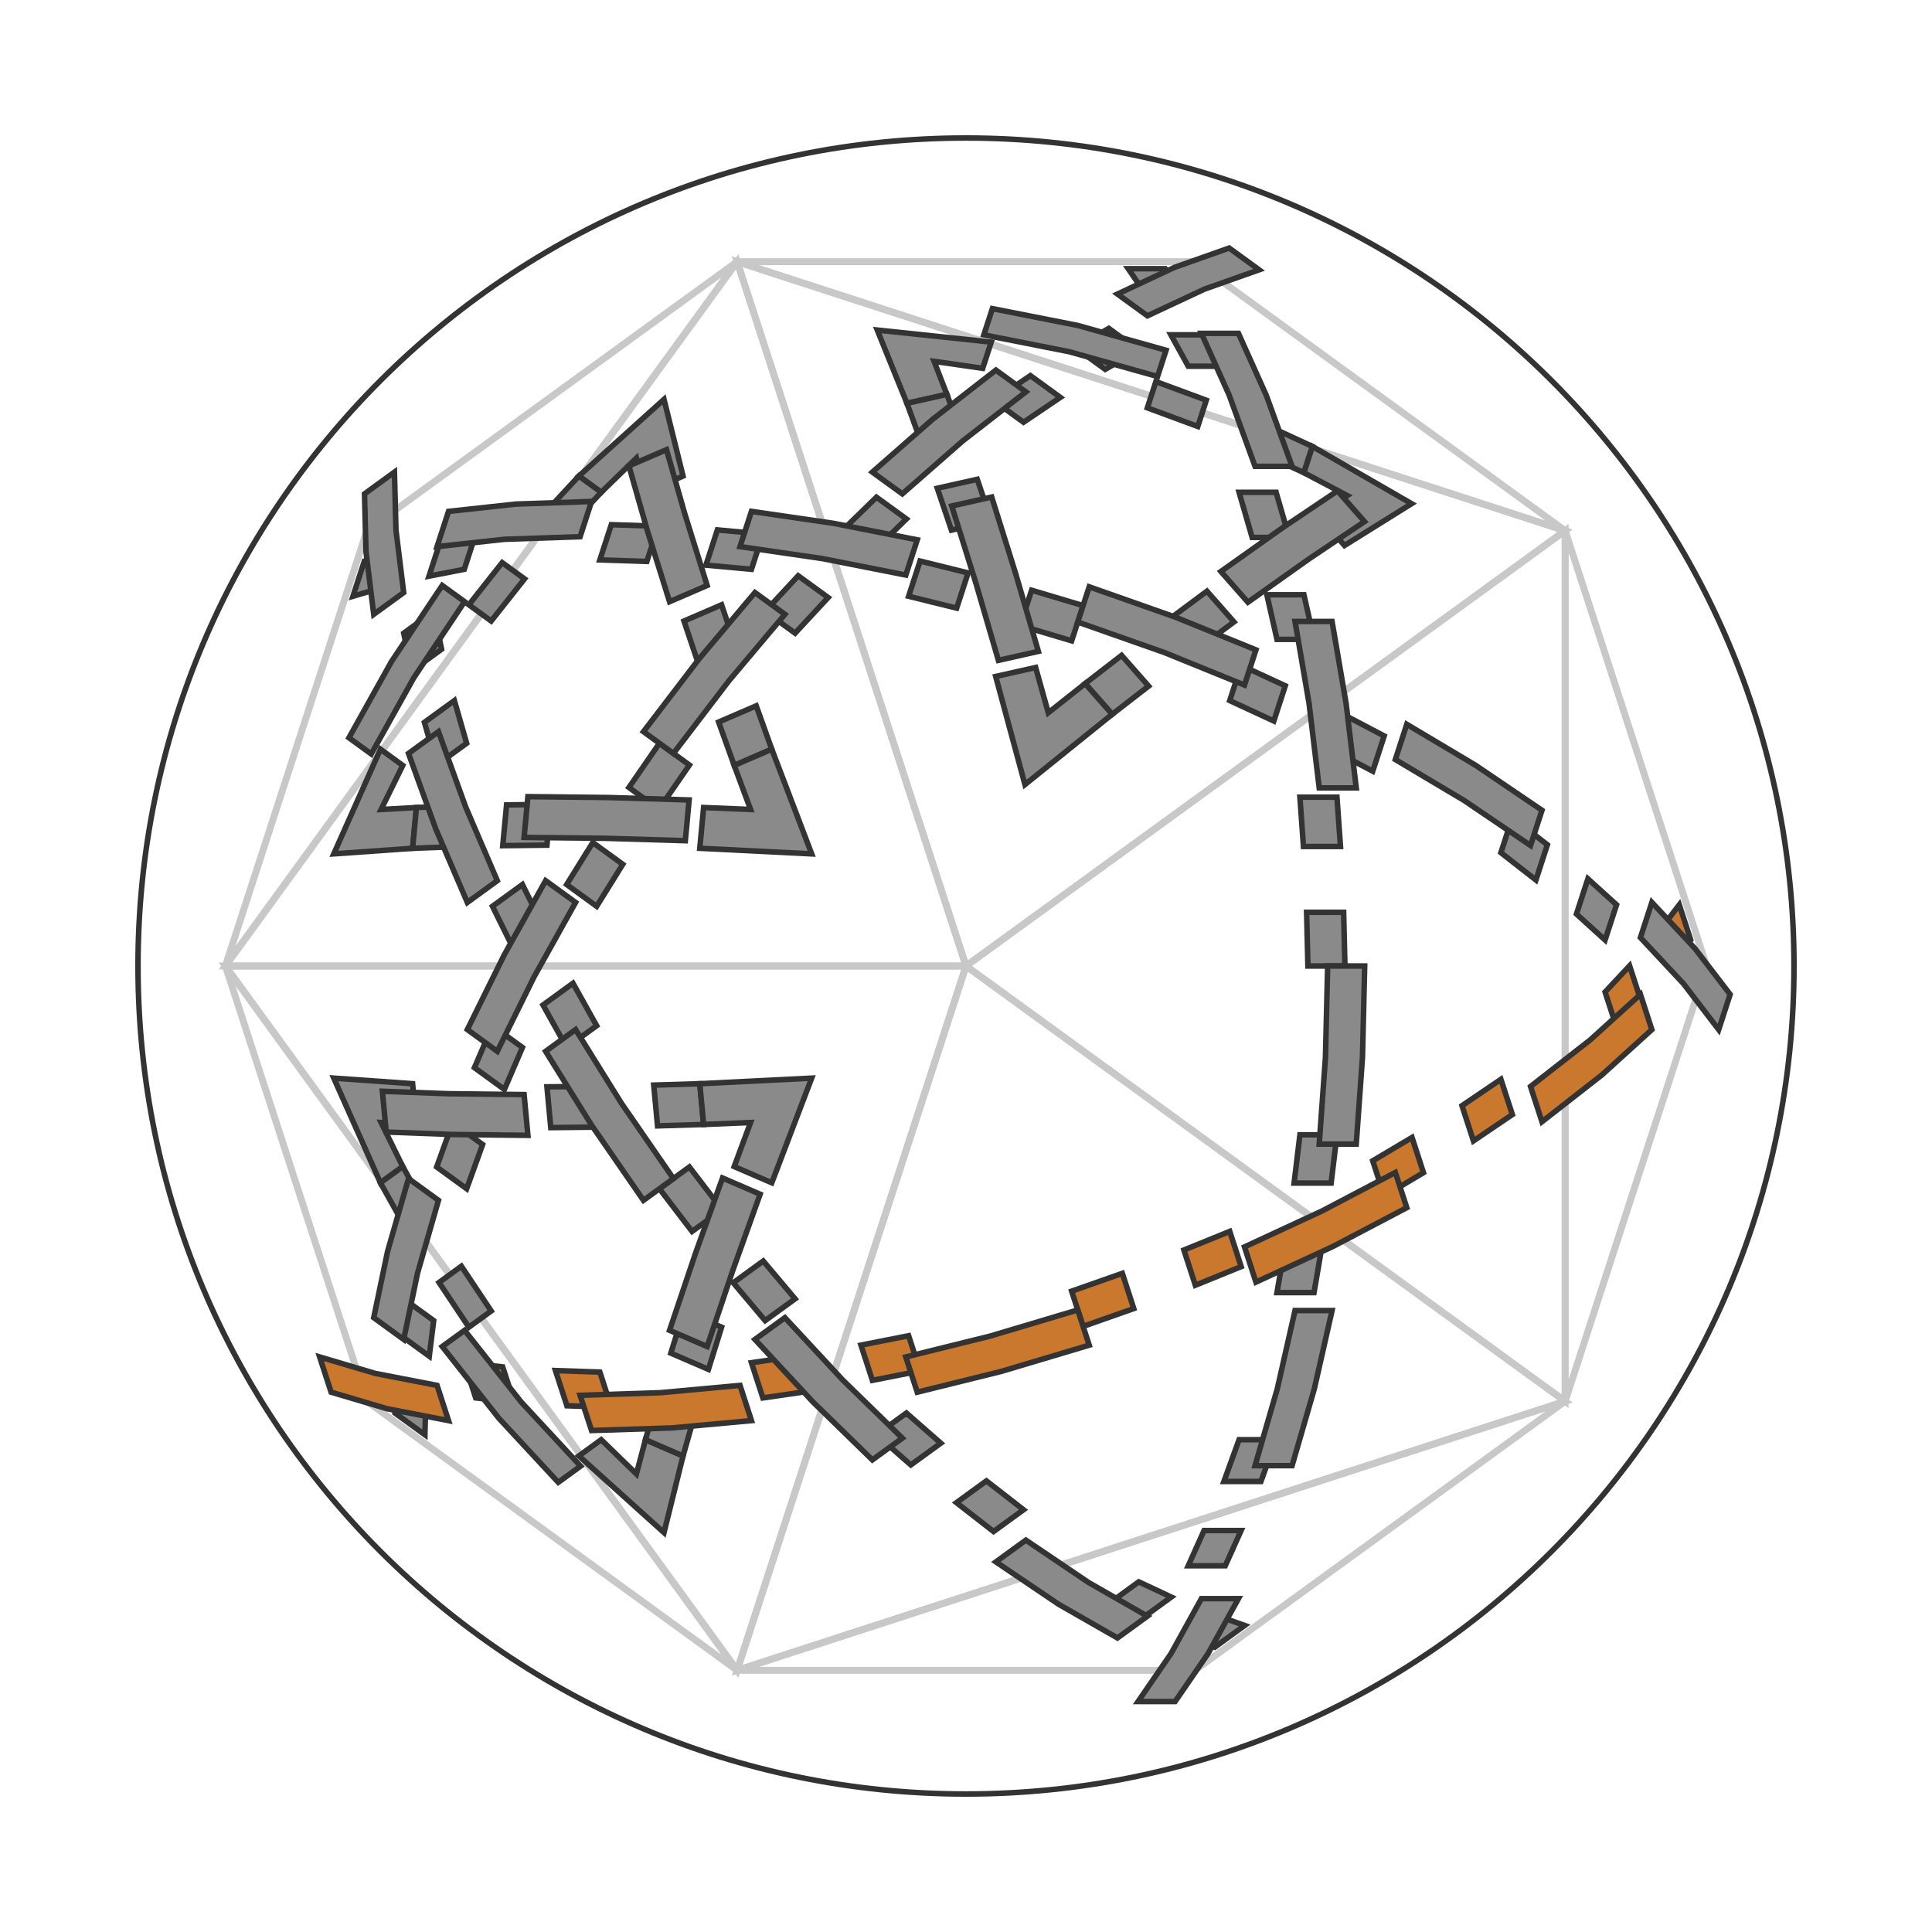
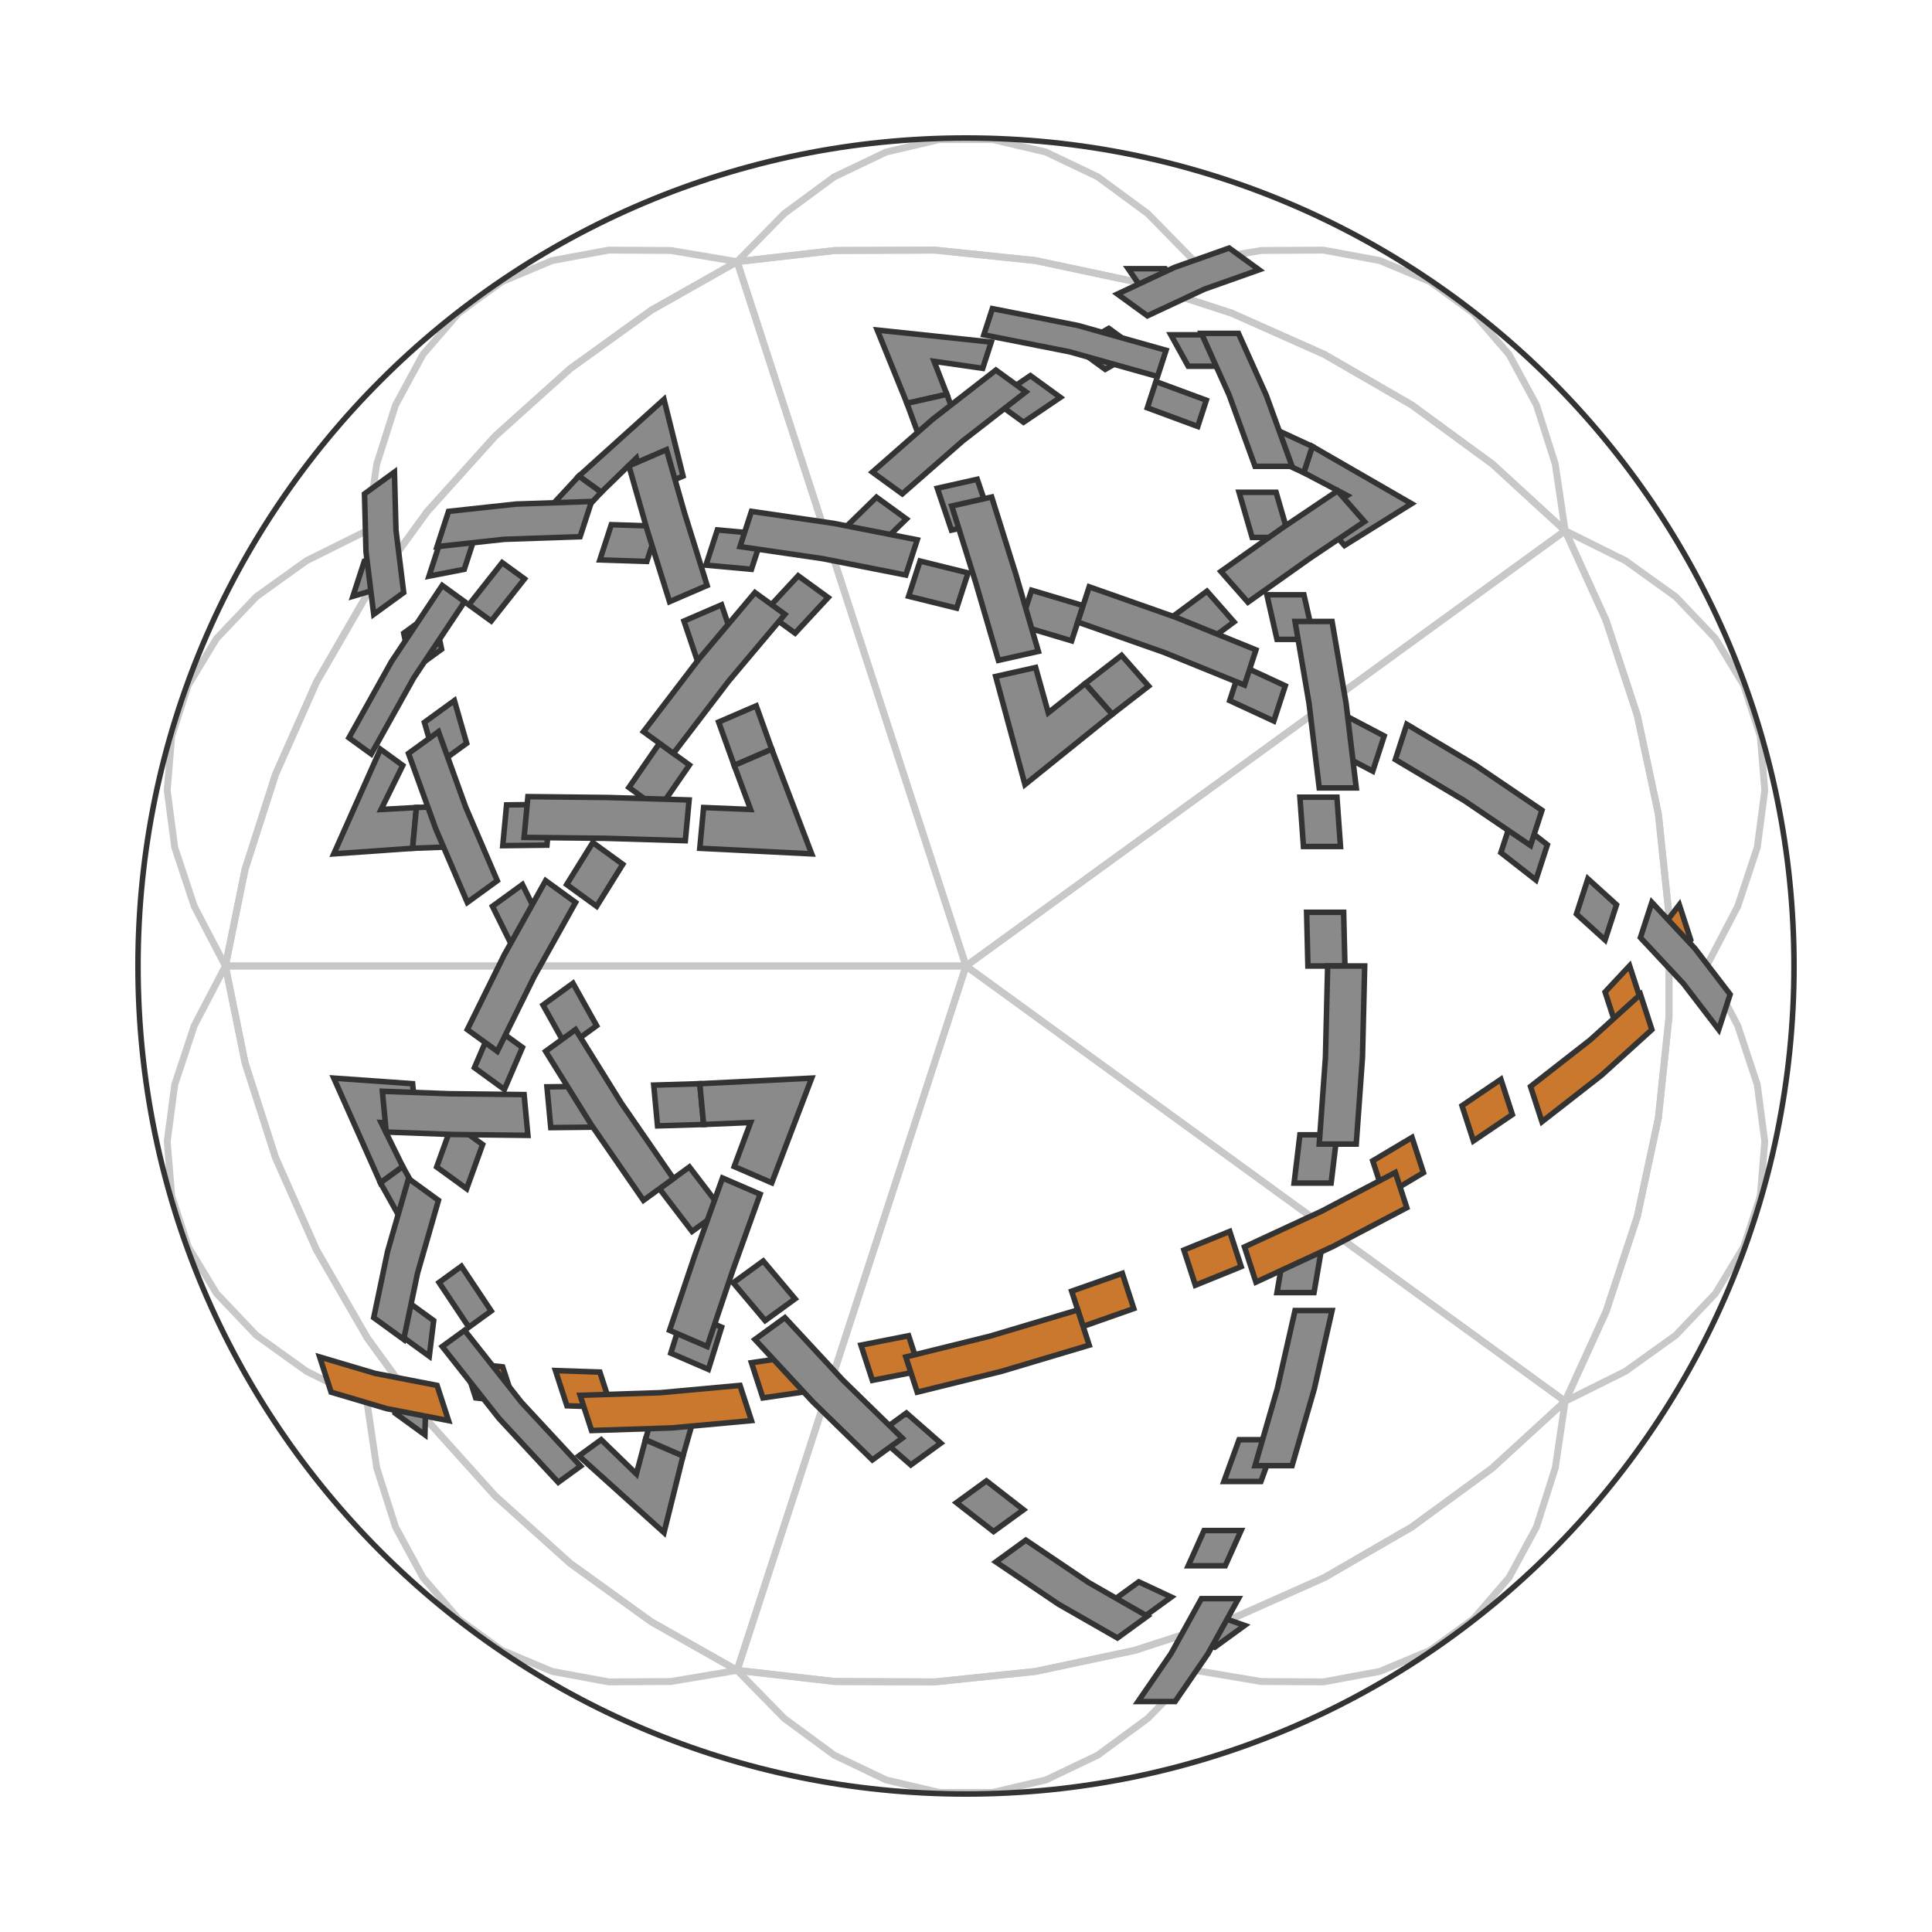
<svg xmlns="http://www.w3.org/2000/svg" viewBox="-70.00 -70.00 140.00 140.00" width="140" height="140" data-orb-view="vertex-5" data-projection="spherical">
  <rect x="-70.00" y="-70.00" width="140.00" height="140.00" fill="#ffffff" pointer-events="none" />
-   <path d="M0,0 L43.416,-31.544 L-16.584,-51.039 L0,0 Z" fill="none" stroke="#c8c8c8" stroke-width="0.5" data-orb-scaffold="true" pointer-events="none" />
-   <path d="M0,0 L-16.584,-51.039 L-53.666,0 L0,0 Z" fill="none" stroke="#c8c8c8" stroke-width="0.5" data-orb-scaffold="true" pointer-events="none" />
-   <path d="M0,0 L-53.666,0 L-16.584,51.039 L0,0 Z" fill="none" stroke="#c8c8c8" stroke-width="0.5" data-orb-scaffold="true" pointer-events="none" />
-   <path d="M0,0 L-16.584,51.039 L43.416,31.544 L0,0 Z" fill="none" stroke="#c8c8c8" stroke-width="0.5" data-orb-scaffold="true" pointer-events="none" />
-   <path d="M0,0 L43.416,31.544 L43.416,-31.544 L0,0 Z" fill="none" stroke="#c8c8c8" stroke-width="0.5" data-orb-scaffold="true" pointer-events="none" />
-   <path d="M-53.666,0 L-16.584,-51.039 L-43.416,-31.544 L-53.666,0 Z" fill="none" stroke="#c8c8c8" stroke-width="0.5" data-orb-scaffold="true" pointer-events="none" />
-   <path d="M-16.584,-51.039 L43.416,-31.544 L16.584,-51.039 L-16.584,-51.039 Z" fill="none" stroke="#c8c8c8" stroke-width="0.5" data-orb-scaffold="true" pointer-events="none" />
-   <path d="M43.416,-31.544 L43.416,31.544 L53.666,0 L43.416,-31.544 Z" fill="none" stroke="#c8c8c8" stroke-width="0.5" data-orb-scaffold="true" pointer-events="none" />
-   <path d="M43.416,31.544 L-16.584,51.039 L16.584,51.039 L43.416,31.544 Z" fill="none" stroke="#c8c8c8" stroke-width="0.5" data-orb-scaffold="true" pointer-events="none" />
-   <path d="M-16.584,51.039 L-53.666,0 L-43.416,31.544 L-16.584,51.039 Z" fill="none" stroke="#c8c8c8" stroke-width="0.5" data-orb-scaffold="true" pointer-events="none" />
+   <path d="M0,0 L5.956,-4.327 L11.823,-8.59 L17.51,-12.722 L22.933,-16.662 L28.009,-20.35 L32.662,-23.731 L36.822,-26.753 L40.425,-29.37 L43.416,-31.544 L38.15,-36.372 L32.306,-40.651 L25.974,-44.315 L19.25,-47.309 L12.235,-49.589 L5.034,-51.119 L-2.242,-51.876 L-9.485,-51.849 L-16.584,-51.039 L-15.441,-47.522 L-14.065,-43.287 L-12.476,-38.397 L-10.699,-32.927 L-8.76,-26.959 L-6.688,-20.584 L-4.516,-13.898 L-2.275,-7.002 L0,0 Z" fill="none" stroke="#c8c8c8" stroke-width="0.5" data-orb-scaffold="true" pointer-events="none" />
+   <path d="M0,0 L-2.275,-7.002 L-4.516,-13.898 L-6.688,-20.584 L-8.76,-26.959 L-10.699,-32.927 L-12.476,-38.397 L-14.065,-43.287 L-15.441,-47.522 L-16.584,-51.039 L-22.803,-47.522 L-28.678,-43.287 L-34.12,-38.397 L-39.045,-32.927 L-43.381,-26.959 L-47.061,-20.584 L-50.03,-13.898 L-52.243,-7.002 L-53.666,0 L-49.968,0 L-45.514,0 L-40.373,0 L-34.622,0 L-28.347,0 L-21.644,0 L-14.614,0 L-7.362,0 L0,0 Z" fill="none" stroke="#c8c8c8" stroke-width="0.5" data-orb-scaffold="true" pointer-events="none" />
+   <path d="M0,0 L-7.362,0 L-14.614,0 L-21.644,0 L-28.347,0 L-34.622,0 L-40.373,0 L-45.514,0 L-49.968,0 L-53.666,0 L-52.243,7.002 L-50.03,13.898 L-47.061,20.584 L-43.381,26.959 L-39.045,32.927 L-34.12,38.397 L-28.678,43.287 L-22.803,47.522 L-16.584,51.039 L-15.441,47.522 L-14.065,43.287 L-12.476,38.397 L-10.699,32.927 L-8.76,26.959 L-6.688,20.584 L-4.516,13.898 L-2.275,7.002 L0,0 Z" fill="none" stroke="#c8c8c8" stroke-width="0.5" data-orb-scaffold="true" pointer-events="none" />
+   <path d="M0,0 L-2.275,7.002 L-4.516,13.898 L-6.688,20.584 L-8.76,26.959 L-10.699,32.927 L-12.476,38.397 L-14.065,43.287 L-15.441,47.522 L-16.584,51.039 L-9.485,51.849 L-2.242,51.876 L5.034,51.119 L12.235,49.589 L19.25,47.309 L25.974,44.315 L32.306,40.651 L38.15,36.372 L43.416,31.544 L40.425,29.37 L36.822,26.753 L32.662,23.731 L28.009,20.35 L22.933,16.662 L17.51,12.722 L11.823,8.59 L5.956,4.327 L0,0 Z" fill="none" stroke="#c8c8c8" stroke-width="0.5" data-orb-scaffold="true" pointer-events="none" />
+   <path d="M0,0 L5.956,4.327 L11.823,8.59 L17.51,12.722 L22.933,16.662 L28.009,20.35 L32.662,23.731 L36.822,26.753 L40.425,29.37 L43.416,31.544 L46.381,25.043 L48.644,18.163 L50.173,11.009 L50.943,3.688 L50.943,-3.688 L50.173,-11.009 L48.644,-18.163 L46.381,-25.043 L43.416,-31.544 L40.425,-29.37 L36.822,-26.753 L32.662,-23.731 L28.009,-20.35 L22.933,-16.662 L17.51,-12.722 L11.823,-8.59 L5.956,-4.327 L0,0 Z" fill="none" stroke="#c8c8c8" stroke-width="0.5" data-orb-scaffold="true" pointer-events="none" />
+   <path d="M-53.666,0 L-52.243,-7.002 L-50.03,-13.898 L-47.061,-20.584 L-43.381,-26.959 L-39.045,-32.927 L-34.12,-38.397 L-28.678,-43.287 L-22.803,-47.522 L-16.584,-51.039 L-21.397,-51.849 L-25.887,-51.876 L-29.986,-51.119 L-33.632,-49.589 L-36.769,-47.309 L-39.351,-44.315 L-41.338,-40.651 L-42.7,-36.372 L-43.416,-31.544 L-47.787,-29.37 L-51.435,-26.753 L-54.306,-23.731 L-56.356,-20.35 L-57.555,-16.662 L-57.883,-12.722 L-57.337,-8.59 L-55.924,-4.327 L-53.666,0 Z" fill="none" stroke="#c8c8c8" stroke-width="0.5" data-orb-scaffold="true" pointer-events="none" />
+   <path d="M-16.584,-51.039 L-9.485,-51.849 L-2.242,-51.876 L5.034,-51.119 L12.235,-49.589 L19.25,-47.309 L25.974,-44.315 L32.306,-40.651 L38.15,-36.372 L43.416,-31.544 L42.7,-36.372 L41.338,-40.651 L39.351,-44.315 L36.769,-47.309 L33.632,-49.589 L29.986,-51.119 L25.887,-51.876 L21.397,-51.849 L16.584,-51.039 L13.166,-54.524 L9.549,-57.185 L5.788,-58.981 L1.939,-59.886 L-1.939,-59.886 L-5.788,-58.981 L-9.549,-57.185 L-13.166,-54.524 L-16.584,-51.039 Z" fill="none" stroke="#c8c8c8" stroke-width="0.5" data-orb-scaffold="true" pointer-events="none" />
+   <path d="M43.416,-31.544 L46.381,-25.043 L48.644,-18.163 L50.173,-11.009 L50.943,-3.688 L50.943,3.688 L50.173,11.009 L48.644,18.163 L46.381,25.043 L43.416,31.544 L47.787,29.37 L51.435,26.753 L54.306,23.731 L56.356,20.35 L57.555,16.662 L57.883,12.722 L57.337,8.59 L55.924,4.327 L53.666,0 L55.924,-4.327 L57.337,-8.59 L57.883,-12.722 L57.555,-16.662 L56.356,-20.35 L54.306,-23.731 L51.435,-26.753 L47.787,-29.37 L43.416,-31.544 Z" fill="none" stroke="#c8c8c8" stroke-width="0.5" data-orb-scaffold="true" pointer-events="none" />
+   <path d="M43.416,31.544 L38.15,36.372 L32.306,40.651 L25.974,44.315 L19.25,47.309 L12.235,49.589 L5.034,51.119 L-2.242,51.876 L-9.485,51.849 L-16.584,51.039 L-13.166,54.524 L-9.549,57.185 L-5.788,58.981 L-1.939,59.886 L1.939,59.886 L5.788,58.981 L9.549,57.185 L13.166,54.524 L16.584,51.039 L21.397,51.849 L25.887,51.876 L29.986,51.119 L33.632,49.589 L36.769,47.309 L39.351,44.315 L41.338,40.651 L42.7,36.372 L43.416,31.544 Z" fill="none" stroke="#c8c8c8" stroke-width="0.5" data-orb-scaffold="true" pointer-events="none" />
+   <path d="M-16.584,51.039 L-22.803,47.522 L-28.678,43.287 L-34.12,38.397 L-39.045,32.927 L-43.381,26.959 L-47.061,20.584 L-50.03,13.898 L-52.243,7.002 L-53.666,0 L-55.924,4.327 L-57.337,8.59 L-57.883,12.722 L-57.555,16.662 L-56.356,20.35 L-54.306,23.731 L-51.435,26.753 L-47.787,29.37 L-43.416,31.544 L-42.7,36.372 L-41.338,40.651 L-39.351,44.315 L-36.769,47.309 L-33.632,49.589 L-29.986,51.119 L-25.887,51.876 L-21.397,51.849 L-16.584,51.039 Z" fill="none" stroke="#c8c8c8" stroke-width="0.5" data-orb-scaffold="true" pointer-events="none" />
  <circle cx="0" cy="0" r="60.00" fill="none" stroke="#333333" stroke-width="0.4" data-orb-silhouette="true" />
  <clipPath id="orb-limb">
    <circle cx="0" cy="0" r="60.00" />
  </clipPath>
  <g clip-path="url(#orb-limb)">
    <path d="M16.104,-43.462 L14.844,-45.738 L17.528,-45.738 L18.787,-43.462 L16.104,-43.462 Z" fill="#8a8a8a" stroke="#333333" stroke-width="0.4" data-face-index="0" data-sides="4" data-orb-view="vertex-5" data-projection="spherical" data-strand="2" data-ribbon-depth="under" data-ribbon-trimmed="true" />
    <path d="M13.11,-48.555 L11.753,-50.53 L14.436,-50.53 L15.793,-48.555 L13.11,-48.555 Z" fill="#8a8a8a" stroke="#333333" stroke-width="0.4" data-face-index="1" data-sides="4" data-orb-view="vertex-5" data-projection="spherical" data-strand="2" data-ribbon-depth="under" data-ribbon-trimmed="true" />
    <path d="M-38.574,25.696 L-38.893,28.277 L-41.064,26.7 L-40.745,24.119 L-38.574,25.696 Z" fill="#8a8a8a" stroke="#333333" stroke-width="0.4" data-face-index="2" data-sides="4" data-orb-view="vertex-5" data-projection="spherical" data-strand="3" data-ribbon-depth="under" data-ribbon-trimmed="true" />
    <path d="M-39.146,31.576 L-39.209,33.971 L-41.38,32.394 L-41.317,29.999 L-39.146,31.576 Z" fill="#8a8a8a" stroke="#333333" stroke-width="0.4" data-face-index="3" data-sides="4" data-orb-view="vertex-5" data-projection="spherical" data-strand="3" data-ribbon-depth="under" data-ribbon-trimmed="true" />
    <path d="M12.518,44.627 L14.875,45.728 L12.704,47.305 L10.347,46.204 L12.518,44.627 Z" fill="#8a8a8a" stroke="#333333" stroke-width="0.4" data-face-index="4" data-sides="4" data-orb-view="vertex-5" data-projection="spherical" data-strand="5" data-ribbon-depth="under" data-ribbon-trimmed="true" />
    <path d="M17.934,46.988 L20.192,47.787 L18.021,49.365 L15.763,48.565 L17.934,46.988 Z" fill="#8a8a8a" stroke="#333333" stroke-width="0.4" data-face-index="5" data-sides="4" data-orb-view="vertex-5" data-projection="spherical" data-strand="5" data-ribbon-depth="under" data-ribbon-trimmed="true" />
    <path d="M46.311,1.885 L48.086,-0.016 L48.916,2.536 L47.14,4.437 L46.311,1.885 Z" fill="#c9782e" stroke="#333333" stroke-width="0.4" data-face-index="6" data-sides="4" data-orb-view="vertex-5" data-projection="spherical" data-strand="7" data-ribbon-depth="under" data-ribbon-trimmed="true" data-orb-highlight="true" />
    <path d="M50.23,-2.536 L51.688,-4.437 L52.517,-1.885 L51.059,0.016 L50.23,-2.536 Z" fill="#c9782e" stroke="#333333" stroke-width="0.4" data-face-index="7" data-sides="4" data-orb-view="vertex-5" data-projection="spherical" data-strand="7" data-ribbon-depth="under" data-ribbon-trimmed="true" data-orb-highlight="true" />
    <path d="M-43.596,-29.344 L-41.298,-30.025 L-42.128,-27.473 L-44.425,-26.792 L-43.596,-29.344 Z" fill="#8a8a8a" stroke="#333333" stroke-width="0.4" data-face-index="8" data-sides="4" data-orb-view="vertex-5" data-projection="spherical" data-strand="0" data-ribbon-depth="under" data-ribbon-trimmed="true" />
    <path d="M-38.083,-30.803 L-35.529,-31.298 L-36.358,-28.746 L-38.912,-28.252 L-38.083,-30.803 Z" fill="#8a8a8a" stroke="#333333" stroke-width="0.4" data-face-index="9" data-sides="4" data-orb-view="vertex-5" data-projection="spherical" data-strand="0" data-ribbon-depth="under" data-ribbon-trimmed="true" />
    <path d="M49.7,-4.61 L52.815,-1.276 L55.372,2.058 L54.543,4.61 L51.986,1.276 L48.871,-2.058 L49.7,-4.61 Z" fill="#8a8a8a" stroke="#333333" stroke-width="0.4" data-face-index="10" data-sides="6" data-orb-view="vertex-5" data-projection="spherical" data-strand="0" data-ribbon-depth="over" data-ribbon-trimmed="false" />
    <path d="M12.47,53.298 L14.851,49.835 L17.059,45.843 L19.743,45.843 L17.534,49.835 L15.154,53.298 L12.47,53.298 Z" fill="#8a8a8a" stroke="#333333" stroke-width="0.4" data-face-index="11" data-sides="6" data-orb-view="vertex-5" data-projection="spherical" data-strand="2" data-ribbon-depth="over" data-ribbon-trimmed="false" />
    <path d="M-41.417,-35.789 L-41.307,-31.589 L-40.747,-27.061 L-42.918,-25.483 L-43.478,-30.011 L-43.587,-34.212 L-41.417,-35.789 Z" fill="#8a8a8a" stroke="#333333" stroke-width="0.4" data-face-index="12" data-sides="6" data-orb-view="vertex-5" data-projection="spherical" data-strand="5" data-ribbon-depth="over" data-ribbon-trimmed="false" />
    <path d="M21.239,-50.449 L17.278,-49.047 L13.145,-47.115 L10.974,-48.692 L15.107,-50.624 L19.069,-52.026 L21.239,-50.449 Z" fill="#8a8a8a" stroke="#333333" stroke-width="0.4" data-face-index="13" data-sides="6" data-orb-view="vertex-5" data-projection="spherical" data-strand="3" data-ribbon-depth="over" data-ribbon-trimmed="false" />
    <path d="M-46.836,28.33 L-42.807,29.524 L-38.328,30.391 L-37.498,32.943 L-41.978,32.076 L-46.007,30.882 L-46.836,28.33 Z" fill="#c9782e" stroke="#333333" stroke-width="0.4" data-face-index="14" data-sides="6" data-orb-view="vertex-5" data-projection="spherical" data-strand="7" data-ribbon-depth="over" data-ribbon-trimmed="false" data-orb-highlight="true" />
    <path d="M25.096,-37.651 L32.288,-33.502 L27.428,-30.472 L25.468,-32.699 L27.625,-34.089 L24.477,-35.749 L25.096,-37.651 Z" fill="#8a8a8a" stroke="#333333" stroke-width="0.4" data-face-index="15" data-sides="6" data-orb-view="vertex-5" data-projection="spherical" data-strand="1" data-ribbon-depth="under" data-ribbon-trimmed="false" />
    <path d="M-28.053,-35.502 L-21.884,-41.06 L-20.505,-35.502 L-23.228,-34.327 L-23.884,-36.807 L-26.435,-34.327 L-28.053,-35.502 Z" fill="#8a8a8a" stroke="#333333" stroke-width="0.4" data-face-index="16" data-sides="6" data-orb-view="vertex-5" data-projection="spherical" data-strand="4" data-ribbon-depth="under" data-ribbon-trimmed="false" />
    <path d="M-4.279,-40.774 L-6.43,-46.082 L1.828,-45.211 L1.21,-43.309 L-2.312,-43.816 L-1.385,-41.424 L-4.279,-40.774 Z" fill="#8a8a8a" stroke="#333333" stroke-width="0.4" data-face-index="17" data-sides="6" data-orb-view="vertex-5" data-projection="spherical" data-strand="1" data-ribbon-depth="under" data-ribbon-trimmed="false" />
    <path d="M-40.101,-8.53 L-45.813,-8.125 L-42.433,-15.71 L-40.815,-14.534 L-42.386,-11.342 L-39.824,-11.484 L-40.101,-8.53 Z" fill="#8a8a8a" stroke="#333333" stroke-width="0.4" data-face-index="18" data-sides="6" data-orb-view="vertex-5" data-projection="spherical" data-strand="4" data-ribbon-depth="under" data-ribbon-trimmed="false" />
    <path d="M-20.505,35.502 L-21.884,41.06 L-28.053,35.502 L-26.435,34.327 L-23.884,36.807 L-23.228,34.327 L-20.505,35.502 Z" fill="#8a8a8a" stroke="#333333" stroke-width="0.4" data-face-index="19" data-sides="6" data-orb-view="vertex-5" data-projection="spherical" data-strand="6" data-ribbon-depth="under" data-ribbon-trimmed="false" />
    <path d="M-42.433,15.71 L-45.813,8.125 L-40.101,8.53 L-39.824,11.484 L-42.386,11.342 L-40.815,14.534 L-42.433,15.71 Z" fill="#8a8a8a" stroke="#333333" stroke-width="0.4" data-face-index="20" data-sides="6" data-orb-view="vertex-5" data-projection="spherical" data-strand="6" data-ribbon-depth="under" data-ribbon-trimmed="false" />
    <path d="M13.76,-42.349 L17.413,-40.998 L16.795,-39.096 L13.142,-40.447 L13.76,-42.349 Z" fill="#8a8a8a" stroke="#333333" stroke-width="0.4" data-face-index="21" data-sides="4" data-orb-view="vertex-5" data-projection="spherical" data-strand="1" data-ribbon-depth="under" data-ribbon-trimmed="true" />
    <path d="M21.828,-39.163 L25.096,-37.651 L24.477,-35.749 L21.21,-37.261 L21.828,-39.163 Z" fill="#8a8a8a" stroke="#333333" stroke-width="0.4" data-face-index="22" data-sides="4" data-orb-view="vertex-5" data-projection="spherical" data-strand="1" data-ribbon-depth="under" data-ribbon-trimmed="true" />
    <path d="M16.104,43.462 L17.251,40.907 L19.934,40.907 L18.787,43.462 L16.104,43.462 Z" fill="#8a8a8a" stroke="#333333" stroke-width="0.4" data-face-index="23" data-sides="4" data-orb-view="vertex-5" data-projection="spherical" data-strand="2" data-ribbon-depth="under" data-ribbon-trimmed="true" />
    <path d="M18.689,37.352 L19.788,34.327 L22.471,34.327 L21.372,37.352 L18.689,37.352 Z" fill="#8a8a8a" stroke="#333333" stroke-width="0.4" data-face-index="24" data-sides="4" data-orb-view="vertex-5" data-projection="spherical" data-strand="2" data-ribbon-depth="under" data-ribbon-trimmed="true" />
    <path d="M12.518,-44.627 L10.088,-43.235 L7.918,-44.812 L10.347,-46.204 L12.518,-44.627 Z" fill="#8a8a8a" stroke="#333333" stroke-width="0.4" data-face-index="25" data-sides="4" data-orb-view="vertex-5" data-projection="spherical" data-strand="3" data-ribbon-depth="under" data-ribbon-trimmed="true" />
    <path d="M6.835,-41.203 L4.168,-39.402 L1.997,-40.979 L4.665,-42.78 L6.835,-41.203 Z" fill="#8a8a8a" stroke="#333333" stroke-width="0.4" data-face-index="26" data-sides="4" data-orb-view="vertex-5" data-projection="spherical" data-strand="3" data-ribbon-depth="under" data-ribbon-trimmed="true" />
    <path d="M-36.025,-26.173 L-33.61,-29.23 L-31.992,-28.054 L-34.407,-24.998 L-36.025,-26.173 Z" fill="#8a8a8a" stroke="#333333" stroke-width="0.4" data-face-index="27" data-sides="4" data-orb-view="vertex-5" data-projection="spherical" data-strand="4" data-ribbon-depth="under" data-ribbon-trimmed="true" />
    <path d="M-30.501,-32.862 L-28.053,-35.502 L-26.435,-34.327 L-28.883,-31.686 L-30.501,-32.862 Z" fill="#8a8a8a" stroke="#333333" stroke-width="0.4" data-face-index="28" data-sides="4" data-orb-view="vertex-5" data-projection="spherical" data-strand="4" data-ribbon-depth="under" data-ribbon-trimmed="true" />
    <path d="M39.59,-10.764 L42.128,-8.784 L41.299,-6.232 L38.761,-8.212 L39.59,-10.764 Z" fill="#8a8a8a" stroke="#333333" stroke-width="0.4" data-face-index="29" data-sides="4" data-orb-view="vertex-5" data-projection="spherical" data-strand="0" data-ribbon-depth="under" data-ribbon-trimmed="true" />
    <path d="M45.065,-6.318 L47.14,-4.437 L46.311,-1.885 L44.236,-3.766 L45.065,-6.318 Z" fill="#8a8a8a" stroke="#333333" stroke-width="0.4" data-face-index="30" data-sides="4" data-orb-view="vertex-5" data-projection="spherical" data-strand="0" data-ribbon-depth="under" data-ribbon-trimmed="true" />
    <path d="M-38.574,-25.696 L-38.001,-22.955 L-40.172,-21.378 L-40.745,-24.119 L-38.574,-25.696 Z" fill="#8a8a8a" stroke="#333333" stroke-width="0.4" data-face-index="31" data-sides="4" data-orb-view="vertex-5" data-projection="spherical" data-strand="5" data-ribbon-depth="under" data-ribbon-trimmed="true" />
    <path d="M-37.074,-19.233 L-36.185,-16.14 L-38.356,-14.563 L-39.245,-17.656 L-37.074,-19.233 Z" fill="#8a8a8a" stroke="#333333" stroke-width="0.4" data-face-index="32" data-sides="4" data-orb-view="vertex-5" data-projection="spherical" data-strand="5" data-ribbon-depth="under" data-ribbon-trimmed="true" />
    <path d="M-36.025,26.173 L-38.185,22.933 L-36.567,21.757 L-34.407,24.998 L-36.025,26.173 Z" fill="#8a8a8a" stroke="#333333" stroke-width="0.4" data-face-index="33" data-sides="4" data-orb-view="vertex-5" data-projection="spherical" data-strand="6" data-ribbon-depth="under" data-ribbon-trimmed="true" />
    <path d="M-40.679,18.853 L-42.433,15.71 L-40.815,14.534 L-39.061,17.678 L-40.679,18.853 Z" fill="#8a8a8a" stroke="#333333" stroke-width="0.4" data-face-index="34" data-sides="4" data-orb-view="vertex-5" data-projection="spherical" data-strand="6" data-ribbon-depth="under" data-ribbon-trimmed="true" />
    <path d="M-36.358,28.746 L-33.574,29.048 L-32.745,31.6 L-35.529,31.298 L-36.358,28.746 Z" fill="#c9782e" stroke="#333333" stroke-width="0.4" data-face-index="35" data-sides="4" data-orb-view="vertex-5" data-projection="spherical" data-strand="7" data-ribbon-depth="under" data-ribbon-trimmed="true" data-orb-highlight="true" />
    <path d="M-29.748,29.316 L-26.532,29.427 L-25.703,31.979 L-28.919,31.868 L-29.748,29.316 Z" fill="#c9782e" stroke="#333333" stroke-width="0.4" data-face-index="36" data-sides="4" data-orb-view="vertex-5" data-projection="spherical" data-strand="7" data-ribbon-depth="under" data-ribbon-trimmed="true" data-orb-highlight="true" />
    <path d="M20.945,-36.208 L19.072,-41.363 L17.059,-45.843 L19.743,-45.843 L21.756,-41.363 L23.629,-36.208 L20.945,-36.208 Z" fill="#8a8a8a" stroke="#333333" stroke-width="0.4" data-face-index="37" data-sides="6" data-orb-view="vertex-5" data-projection="spherical" data-strand="2" data-ribbon-depth="over" data-ribbon-trimmed="false" />
    <path d="M4.337,41.604 L8.883,44.674 L13.145,47.115 L10.974,48.692 L6.712,46.251 L2.166,43.181 L4.337,41.604 Z" fill="#8a8a8a" stroke="#333333" stroke-width="0.4" data-face-index="38" data-sides="6" data-orb-view="vertex-5" data-projection="spherical" data-strand="5" data-ribbon-depth="over" data-ribbon-trimmed="false" />
    <path d="M-37.498,-32.943 L-32.616,-33.473 L-27.134,-33.661 L-27.963,-31.109 L-33.445,-30.921 L-38.328,-30.391 L-37.498,-32.943 Z" fill="#8a8a8a" stroke="#333333" stroke-width="0.4" data-face-index="39" data-sides="6" data-orb-view="vertex-5" data-projection="spherical" data-strand="0" data-ribbon-depth="over" data-ribbon-trimmed="false" />
    <path d="M1.911,-47.636 L8.107,-46.414 L14.497,-44.618 L13.879,-42.716 L7.488,-44.511 L1.293,-45.734 L1.911,-47.636 Z" fill="#8a8a8a" stroke="#333333" stroke-width="0.4" data-face-index="40" data-sides="6" data-orb-view="vertex-5" data-projection="spherical" data-strand="1" data-ribbon-depth="over" data-ribbon-trimmed="false" />
    <path d="M-38.227,16.981 L-39.742,22.253 L-40.747,27.061 L-42.918,25.483 L-41.913,20.676 L-40.398,15.404 L-38.227,16.981 Z" fill="#8a8a8a" stroke="#333333" stroke-width="0.4" data-face-index="41" data-sides="6" data-orb-view="vertex-5" data-projection="spherical" data-strand="3" data-ribbon-depth="over" data-ribbon-trimmed="false" />
    <path d="M-44.714,-16.538 L-41.637,-22.052 L-37.954,-27.575 L-36.336,-26.4 L-40.019,-20.877 L-43.096,-15.363 L-44.714,-16.538 Z" fill="#8a8a8a" stroke="#333333" stroke-width="0.4" data-face-index="42" data-sides="6" data-orb-view="vertex-5" data-projection="spherical" data-strand="4" data-ribbon-depth="over" data-ribbon-trimmed="false" />
    <path d="M-29.546,37.415 L-33.84,32.785 L-37.954,27.575 L-36.336,26.4 L-32.221,31.609 L-27.928,36.24 L-29.546,37.415 Z" fill="#8a8a8a" stroke="#333333" stroke-width="0.4" data-face-index="43" data-sides="6" data-orb-view="vertex-5" data-projection="spherical" data-strand="6" data-ribbon-depth="over" data-ribbon-trimmed="false" />
    <path d="M40.908,8.732 L45.232,5.357 L48.871,2.058 L49.7,4.61 L46.062,7.909 L41.737,11.284 L40.908,8.732 Z" fill="#c9782e" stroke="#333333" stroke-width="0.4" data-face-index="44" data-sides="6" data-orb-view="vertex-5" data-projection="spherical" data-strand="7" data-ribbon-depth="over" data-ribbon-trimmed="false" data-orb-highlight="true" />
    <path d="M-1.055,-31.586 L-2.079,-34.62 L0.815,-35.269 L1.84,-32.236 L-1.055,-31.586 Z" fill="#8a8a8a" stroke="#333333" stroke-width="0.4" data-face-index="45" data-sides="4" data-orb-view="vertex-5" data-projection="spherical" data-strand="1" data-ribbon-depth="under" data-ribbon-trimmed="true" />
    <path d="M-3.335,-38.196 L-4.279,-40.774 L-1.385,-41.424 L-0.441,-38.846 L-3.335,-38.196 Z" fill="#8a8a8a" stroke="#333333" stroke-width="0.4" data-face-index="46" data-sides="4" data-orb-view="vertex-5" data-projection="spherical" data-strand="1" data-ribbon-depth="under" data-ribbon-trimmed="true" />
    <path d="M-30.366,-8.757 L-33.568,-8.721 L-33.291,-11.674 L-30.089,-11.711 L-30.366,-8.757 Z" fill="#8a8a8a" stroke="#333333" stroke-width="0.4" data-face-index="47" data-sides="4" data-orb-view="vertex-5" data-projection="spherical" data-strand="4" data-ribbon-depth="under" data-ribbon-trimmed="true" />
    <path d="M-37.358,-8.631 L-40.101,-8.53 L-39.824,-11.484 L-37.081,-11.585 L-37.358,-8.631 Z" fill="#8a8a8a" stroke="#333333" stroke-width="0.4" data-face-index="48" data-sides="4" data-orb-view="vertex-5" data-projection="spherical" data-strand="4" data-ribbon-depth="under" data-ribbon-trimmed="true" />
    <path d="M-4.319,32.394 L-1.828,34.577 L-3.999,36.154 L-6.489,33.971 L-4.319,32.394 Z" fill="#8a8a8a" stroke="#333333" stroke-width="0.4" data-face-index="49" data-sides="4" data-orb-view="vertex-5" data-projection="spherical" data-strand="5" data-ribbon-depth="under" data-ribbon-trimmed="true" />
    <path d="M1.479,37.311 L4.168,39.402 L1.997,40.979 L-0.692,38.888 L1.479,37.311 Z" fill="#8a8a8a" stroke="#333333" stroke-width="0.4" data-face-index="50" data-sides="4" data-orb-view="vertex-5" data-projection="spherical" data-strand="5" data-ribbon-depth="under" data-ribbon-trimmed="true" />
    <path d="M-17.712,26.173 L-18.667,29.23 L-21.39,28.054 L-20.436,24.998 L-17.712,26.173 Z" fill="#8a8a8a" stroke="#333333" stroke-width="0.4" data-face-index="51" data-sides="4" data-orb-view="vertex-5" data-projection="spherical" data-strand="6" data-ribbon-depth="under" data-ribbon-trimmed="true" />
    <path d="M-19.753,32.862 L-20.505,35.502 L-23.228,34.327 L-22.477,31.686 L-19.753,32.862 Z" fill="#8a8a8a" stroke="#333333" stroke-width="0.4" data-face-index="52" data-sides="4" data-orb-view="vertex-5" data-projection="spherical" data-strand="6" data-ribbon-depth="under" data-ribbon-trimmed="true" />
    <path d="M-25.703,-31.979 L-22.298,-31.868 L-23.127,-29.316 L-26.532,-29.427 L-25.703,-31.979 Z" fill="#8a8a8a" stroke="#333333" stroke-width="0.4" data-face-index="53" data-sides="4" data-orb-view="vertex-5" data-projection="spherical" data-strand="0" data-ribbon-depth="under" data-ribbon-trimmed="true" />
    <path d="M-18.016,-31.6 L-14.718,-31.298 L-15.547,-28.746 L-18.845,-29.048 L-18.016,-31.6 Z" fill="#8a8a8a" stroke="#333333" stroke-width="0.4" data-face-index="54" data-sides="4" data-orb-view="vertex-5" data-projection="spherical" data-strand="0" data-ribbon-depth="under" data-ribbon-trimmed="true" />
    <path d="M22.535,-23.669 L21.803,-26.899 L24.486,-26.899 L25.218,-23.669 L22.535,-23.669 Z" fill="#8a8a8a" stroke="#333333" stroke-width="0.4" data-face-index="55" data-sides="4" data-orb-view="vertex-5" data-projection="spherical" data-strand="2" data-ribbon-depth="under" data-ribbon-trimmed="true" />
    <path d="M20.735,-31.055 L19.788,-34.327 L22.471,-34.327 L23.418,-31.055 L20.735,-31.055 Z" fill="#8a8a8a" stroke="#333333" stroke-width="0.4" data-face-index="56" data-sides="4" data-orb-view="vertex-5" data-projection="spherical" data-strand="2" data-ribbon-depth="under" data-ribbon-trimmed="true" />
    <path d="M-32.143,5.903 L-33.45,8.946 L-35.62,7.369 L-34.314,4.326 L-32.143,5.903 Z" fill="#8a8a8a" stroke="#333333" stroke-width="0.4" data-face-index="57" data-sides="4" data-orb-view="vertex-5" data-projection="spherical" data-strand="3" data-ribbon-depth="under" data-ribbon-trimmed="true" />
    <path d="M-35.028,12.936 L-36.185,16.14 L-38.356,14.563 L-37.199,11.359 L-35.028,12.936 Z" fill="#8a8a8a" stroke="#333333" stroke-width="0.4" data-face-index="58" data-sides="4" data-orb-view="vertex-5" data-projection="spherical" data-strand="3" data-ribbon-depth="under" data-ribbon-trimmed="true" />
    <path d="M29.474,14.117 L32.32,12.424 L33.149,14.976 L30.303,16.669 L29.474,14.117 Z" fill="#c9782e" stroke="#333333" stroke-width="0.4" data-face-index="59" data-sides="4" data-orb-view="vertex-5" data-projection="spherical" data-strand="7" data-ribbon-depth="under" data-ribbon-trimmed="true" data-orb-highlight="true" />
    <path d="M35.942,10.123 L38.761,8.212 L39.59,10.764 L36.771,12.675 L35.942,10.123 Z" fill="#c9782e" stroke="#333333" stroke-width="0.4" data-face-index="60" data-sides="4" data-orb-view="vertex-5" data-projection="spherical" data-strand="7" data-ribbon-depth="under" data-ribbon-trimmed="true" data-orb-highlight="true" />
    <path d="M31.941,-17.513 L36.932,-14.542 L41.737,-11.284 L40.908,-8.732 L36.103,-11.99 L31.112,-14.961 L31.941,-17.513 Z" fill="#8a8a8a" stroke="#333333" stroke-width="0.4" data-face-index="61" data-sides="6" data-orb-view="vertex-5" data-projection="spherical" data-strand="0" data-ribbon-depth="over" data-ribbon-trimmed="false" />
    <path d="M20.945,36.208 L22.559,30.631 L23.843,24.966 L26.526,24.966 L25.243,30.631 L23.629,36.208 L20.945,36.208 Z" fill="#8a8a8a" stroke="#333333" stroke-width="0.4" data-face-index="62" data-sides="6" data-orb-view="vertex-5" data-projection="spherical" data-strand="2" data-ribbon-depth="over" data-ribbon-trimmed="false" />
    <path d="M4.337,-41.604 L-0.247,-38.041 L-4.615,-34.212 L-6.785,-35.789 L-2.417,-39.618 L2.166,-43.181 L4.337,-41.604 Z" fill="#8a8a8a" stroke="#333333" stroke-width="0.4" data-face-index="63" data-sides="6" data-orb-view="vertex-5" data-projection="spherical" data-strand="3" data-ribbon-depth="over" data-ribbon-trimmed="false" />
    <path d="M-27.963,31.109 L-22.16,30.921 L-16.376,30.391 L-15.547,32.943 L-21.331,33.473 L-27.134,33.661 L-27.963,31.109 Z" fill="#c9782e" stroke="#333333" stroke-width="0.4" data-face-index="64" data-sides="6" data-orb-view="vertex-5" data-projection="spherical" data-strand="7" data-ribbon-depth="over" data-ribbon-trimmed="false" data-orb-highlight="true" />
    <path d="M-38.227,-16.981 L-36.255,-11.521 L-33.964,-6.183 L-36.135,-4.606 L-38.426,-9.944 L-40.398,-15.404 L-38.227,-16.981 Z" fill="#8a8a8a" stroke="#333333" stroke-width="0.4" data-face-index="65" data-sides="6" data-orb-view="vertex-5" data-projection="spherical" data-strand="5" data-ribbon-depth="over" data-ribbon-trimmed="false" />
    <path d="M28.877,-32.203 L24.881,-29.517 L20.429,-26.361 L18.47,-28.588 L22.921,-31.744 L26.918,-34.43 L28.877,-32.203 Z" fill="#8a8a8a" stroke="#333333" stroke-width="0.4" data-face-index="66" data-sides="6" data-orb-view="vertex-5" data-projection="spherical" data-strand="1" data-ribbon-depth="over" data-ribbon-trimmed="false" />
    <path d="M-21.703,-37.415 L-20.384,-32.785 L-18.758,-27.575 L-21.481,-26.4 L-23.108,-31.609 L-24.427,-36.24 L-21.703,-37.415 Z" fill="#8a8a8a" stroke="#333333" stroke-width="0.4" data-face-index="67" data-sides="6" data-orb-view="vertex-5" data-projection="spherical" data-strand="4" data-ribbon-depth="over" data-ribbon-trimmed="false" />
    <path d="M-42.291,9.079 L-37.479,9.255 L-32.022,9.318 L-31.746,12.272 L-37.203,12.209 L-42.014,12.032 L-42.291,9.079 Z" fill="#8a8a8a" stroke="#333333" stroke-width="0.4" data-face-index="68" data-sides="6" data-orb-view="vertex-5" data-projection="spherical" data-strand="6" data-ribbon-depth="over" data-ribbon-trimmed="false" />
    <path d="M19.94,-21.784 L23.135,-20.304 L22.306,-17.752 L19.111,-19.232 L19.94,-21.784 Z" fill="#8a8a8a" stroke="#333333" stroke-width="0.4" data-face-index="69" data-sides="4" data-orb-view="vertex-5" data-projection="spherical" data-strand="0" data-ribbon-depth="under" data-ribbon-trimmed="true" />
    <path d="M27.267,-18.265 L30.303,-16.669 L29.474,-14.117 L26.437,-15.713 L27.267,-18.265 Z" fill="#8a8a8a" stroke="#333333" stroke-width="0.4" data-face-index="70" data-sides="4" data-orb-view="vertex-5" data-projection="spherical" data-strand="0" data-ribbon-depth="under" data-ribbon-trimmed="true" />
    <path d="M-4.319,-32.394 L-6.774,-29.999 L-8.945,-31.576 L-6.489,-33.971 L-4.319,-32.394 Z" fill="#8a8a8a" stroke="#333333" stroke-width="0.4" data-face-index="71" data-sides="4" data-orb-view="vertex-5" data-projection="spherical" data-strand="3" data-ribbon-depth="under" data-ribbon-trimmed="true" />
    <path d="M-9.99,-26.7 L-12.385,-24.119 L-14.556,-25.696 L-12.161,-28.277 L-9.99,-26.7 Z" fill="#8a8a8a" stroke="#333333" stroke-width="0.4" data-face-index="72" data-sides="4" data-orb-view="vertex-5" data-projection="spherical" data-strand="3" data-ribbon-depth="under" data-ribbon-trimmed="true" />
    <path d="M22.535,23.669 L23.113,20.288 L25.797,20.288 L25.218,23.669 L22.535,23.669 Z" fill="#8a8a8a" stroke="#333333" stroke-width="0.4" data-face-index="73" data-sides="4" data-orb-view="vertex-5" data-projection="spherical" data-strand="2" data-ribbon-depth="under" data-ribbon-trimmed="true" />
    <path d="M23.776,15.729 L24.196,12.232 L26.88,12.232 L26.459,15.729 L23.776,15.729 Z" fill="#8a8a8a" stroke="#333333" stroke-width="0.4" data-face-index="74" data-sides="4" data-orb-view="vertex-5" data-projection="spherical" data-strand="2" data-ribbon-depth="under" data-ribbon-trimmed="true" />
    <path d="M-32.143,-5.903 L-30.624,-2.827 L-32.795,-1.25 L-34.314,-4.326 L-32.143,-5.903 Z" fill="#8a8a8a" stroke="#333333" stroke-width="0.4" data-face-index="75" data-sides="4" data-orb-view="vertex-5" data-projection="spherical" data-strand="5" data-ribbon-depth="under" data-ribbon-trimmed="true" />
    <path d="M-28.48,1.25 L-26.765,4.326 L-28.936,5.903 L-30.651,2.827 L-28.48,1.25 Z" fill="#8a8a8a" stroke="#333333" stroke-width="0.4" data-face-index="76" data-sides="4" data-orb-view="vertex-5" data-projection="spherical" data-strand="5" data-ribbon-depth="under" data-ribbon-trimmed="true" />
    <path d="M-15.547,28.746 L-12.152,28.252 L-11.323,30.803 L-14.718,31.298 L-15.547,28.746 Z" fill="#c9782e" stroke="#333333" stroke-width="0.4" data-face-index="77" data-sides="4" data-orb-view="vertex-5" data-projection="spherical" data-strand="7" data-ribbon-depth="under" data-ribbon-trimmed="true" data-orb-highlight="true" />
    <path d="M-7.612,27.473 L-4.157,26.792 L-3.328,29.344 L-6.783,30.025 L-7.612,27.473 Z" fill="#c9782e" stroke="#333333" stroke-width="0.4" data-face-index="78" data-sides="4" data-orb-view="vertex-5" data-projection="spherical" data-strand="7" data-ribbon-depth="under" data-ribbon-trimmed="true" data-orb-highlight="true" />
    <path d="M-3.328,-29.344 L0.151,-28.484 L-0.678,-25.932 L-4.157,-26.792 L-3.328,-29.344 Z" fill="#8a8a8a" stroke="#333333" stroke-width="0.4" data-face-index="79" data-sides="4" data-orb-view="vertex-5" data-projection="spherical" data-strand="0" data-ribbon-depth="under" data-ribbon-trimmed="true" />
    <path d="M4.755,-27.228 L8.485,-26.115 L7.656,-23.563 L3.926,-24.676 L4.755,-27.228 Z" fill="#8a8a8a" stroke="#333333" stroke-width="0.4" data-face-index="80" data-sides="4" data-orb-view="vertex-5" data-projection="spherical" data-strand="0" data-ribbon-depth="under" data-ribbon-trimmed="true" />
    <path d="M19.419,-24.933 L16.674,-22.894 L14.715,-25.121 L17.459,-27.16 L19.419,-24.933 Z" fill="#8a8a8a" stroke="#333333" stroke-width="0.4" data-face-index="81" data-sides="4" data-orb-view="vertex-5" data-projection="spherical" data-strand="1" data-ribbon-depth="under" data-ribbon-trimmed="true" />
    <path d="M13.233,-20.283 L10.592,-18.239 L8.632,-20.466 L11.274,-22.51 L13.233,-20.283 Z" fill="#8a8a8a" stroke="#333333" stroke-width="0.4" data-face-index="82" data-sides="4" data-orb-view="vertex-5" data-projection="spherical" data-strand="1" data-ribbon-depth="under" data-ribbon-trimmed="true" />
    <path d="M24.776,-0 L24.682,-3.892 L27.365,-3.892 L27.459,-0 L24.776,-0 Z" fill="#8a8a8a" stroke="#333333" stroke-width="0.4" data-face-index="83" data-sides="4" data-orb-view="vertex-5" data-projection="spherical" data-strand="2" data-ribbon-depth="under" data-ribbon-trimmed="true" />
    <path d="M24.453,-8.658 L24.196,-12.232 L26.88,-12.232 L27.137,-8.658 L24.453,-8.658 Z" fill="#8a8a8a" stroke="#333333" stroke-width="0.4" data-face-index="84" data-sides="4" data-orb-view="vertex-5" data-projection="spherical" data-strand="2" data-ribbon-depth="under" data-ribbon-trimmed="true" />
    <path d="M-20.044,-14.563 L-22.255,-11.359 L-24.426,-12.936 L-22.215,-16.14 L-20.044,-14.563 Z" fill="#8a8a8a" stroke="#333333" stroke-width="0.4" data-face-index="85" data-sides="4" data-orb-view="vertex-5" data-projection="spherical" data-strand="3" data-ribbon-depth="under" data-ribbon-trimmed="true" />
    <path d="M-24.872,-7.369 L-26.765,-4.326 L-28.936,-5.903 L-27.043,-8.946 L-24.872,-7.369 Z" fill="#8a8a8a" stroke="#333333" stroke-width="0.4" data-face-index="86" data-sides="4" data-orb-view="vertex-5" data-projection="spherical" data-strand="3" data-ribbon-depth="under" data-ribbon-trimmed="true" />
    <path d="M-17.712,-26.173 L-16.621,-22.933 L-19.344,-21.757 L-20.436,-24.998 L-17.712,-26.173 Z" fill="#8a8a8a" stroke="#333333" stroke-width="0.4" data-face-index="87" data-sides="4" data-orb-view="vertex-5" data-projection="spherical" data-strand="4" data-ribbon-depth="under" data-ribbon-trimmed="true" />
    <path d="M-15.201,-18.853 L-14.074,-15.71 L-16.797,-14.534 L-17.925,-17.678 L-15.201,-18.853 Z" fill="#8a8a8a" stroke="#333333" stroke-width="0.4" data-face-index="88" data-sides="4" data-orb-view="vertex-5" data-projection="spherical" data-strand="4" data-ribbon-depth="under" data-ribbon-trimmed="true" />
    <path d="M-20.044,14.563 L-17.68,17.656 L-19.851,19.233 L-22.215,16.14 L-20.044,14.563 Z" fill="#8a8a8a" stroke="#333333" stroke-width="0.4" data-face-index="89" data-sides="4" data-orb-view="vertex-5" data-projection="spherical" data-strand="5" data-ribbon-depth="under" data-ribbon-trimmed="true" />
    <path d="M-14.694,21.378 L-12.385,24.119 L-14.556,25.696 L-16.865,22.955 L-14.694,21.378 Z" fill="#8a8a8a" stroke="#333333" stroke-width="0.4" data-face-index="90" data-sides="4" data-orb-view="vertex-5" data-projection="spherical" data-strand="5" data-ribbon-depth="under" data-ribbon-trimmed="true" />
    <path d="M-30.366,8.757 L-26.946,8.721 L-26.67,11.674 L-30.089,11.711 L-30.366,8.757 Z" fill="#8a8a8a" stroke="#333333" stroke-width="0.4" data-face-index="91" data-sides="4" data-orb-view="vertex-5" data-projection="spherical" data-strand="6" data-ribbon-depth="under" data-ribbon-trimmed="true" />
    <path d="M-22.628,8.631 L-19.29,8.53 L-19.013,11.484 L-22.352,11.585 L-22.628,8.631 Z" fill="#8a8a8a" stroke="#333333" stroke-width="0.4" data-face-index="92" data-sides="4" data-orb-view="vertex-5" data-projection="spherical" data-strand="6" data-ribbon-depth="under" data-ribbon-trimmed="true" />
    <path d="M7.656,23.563 L11.328,22.271 L12.158,24.823 L8.485,26.115 L7.656,23.563 Z" fill="#c9782e" stroke="#333333" stroke-width="0.4" data-face-index="93" data-sides="4" data-orb-view="vertex-5" data-projection="spherical" data-strand="7" data-ribbon-depth="under" data-ribbon-trimmed="true" data-orb-highlight="true" />
    <path d="M15.791,20.581 L19.111,19.232 L19.94,21.784 L16.62,23.133 L15.791,20.581 Z" fill="#c9782e" stroke="#333333" stroke-width="0.4" data-face-index="94" data-sides="4" data-orb-view="vertex-5" data-projection="spherical" data-strand="7" data-ribbon-depth="under" data-ribbon-trimmed="true" data-orb-highlight="true" />
    <path d="M-15.547,-32.943 L-9.593,-32.076 L-3.533,-30.882 L-4.362,-28.33 L-10.422,-29.524 L-16.376,-30.391 L-15.547,-32.943 Z" fill="#8a8a8a" stroke="#333333" stroke-width="0.4" data-face-index="95" data-sides="6" data-orb-view="vertex-5" data-projection="spherical" data-strand="0" data-ribbon-depth="over" data-ribbon-trimmed="false" />
    <path d="M25.596,-12.903 L24.858,-19.035 L23.843,-24.966 L26.526,-24.966 L27.542,-19.035 L28.279,-12.903 L25.596,-12.903 Z" fill="#8a8a8a" stroke="#333333" stroke-width="0.4" data-face-index="96" data-sides="6" data-orb-view="vertex-5" data-projection="spherical" data-strand="2" data-ribbon-depth="over" data-ribbon-trimmed="false" />
    <path d="M-28.291,-4.606 L-31.3,0.789 L-33.964,6.183 L-36.135,4.606 L-33.47,-0.789 L-30.462,-6.183 L-28.291,-4.606 Z" fill="#8a8a8a" stroke="#333333" stroke-width="0.4" data-face-index="97" data-sides="6" data-orb-view="vertex-5" data-projection="spherical" data-strand="3" data-ribbon-depth="over" data-ribbon-trimmed="false" />
    <path d="M-13.123,25.483 L-8.922,30.011 L-4.615,34.212 L-6.785,35.789 L-11.093,31.589 L-15.294,27.061 L-13.123,25.483 Z" fill="#8a8a8a" stroke="#333333" stroke-width="0.4" data-face-index="98" data-sides="6" data-orb-view="vertex-5" data-projection="spherical" data-strand="5" data-ribbon-depth="over" data-ribbon-trimmed="false" />
    <path d="M20.181,20.356 L25.785,17.759 L31.112,14.961 L31.941,17.513 L26.615,20.311 L21.01,22.908 L20.181,20.356 Z" fill="#c9782e" stroke="#333333" stroke-width="0.4" data-face-index="99" data-sides="6" data-orb-view="vertex-5" data-projection="spherical" data-strand="7" data-ribbon-depth="over" data-ribbon-trimmed="false" data-orb-highlight="true" />
    <path d="M25.596,12.903 L26.047,6.633 L26.207,0 L28.89,-0 L28.73,6.633 L28.279,12.903 L25.596,12.903 Z" fill="#8a8a8a" stroke="#333333" stroke-width="0.4" data-face-index="100" data-sides="6" data-orb-view="vertex-5" data-projection="spherical" data-strand="2" data-ribbon-depth="over" data-ribbon-trimmed="false" />
    <path d="M-20.339,-9.079 L-26.194,-9.255 L-32.022,-9.318 L-31.746,-12.272 L-25.918,-12.209 L-20.063,-12.032 L-20.339,-9.079 Z" fill="#8a8a8a" stroke="#333333" stroke-width="0.4" data-face-index="101" data-sides="6" data-orb-view="vertex-5" data-projection="spherical" data-strand="4" data-ribbon-depth="over" data-ribbon-trimmed="false" />
    <path d="M8.928,-27.476 L15.186,-25.274 L21.01,-22.908 L20.181,-20.356 L14.357,-22.722 L8.098,-24.924 L8.928,-27.476 Z" fill="#8a8a8a" stroke="#333333" stroke-width="0.4" data-face-index="102" data-sides="6" data-orb-view="vertex-5" data-projection="spherical" data-strand="0" data-ribbon-depth="over" data-ribbon-trimmed="false" />
    <path d="M2.349,-22.149 L0.708,-27.773 L-1.033,-33.334 L1.861,-33.984 L3.602,-28.422 L5.244,-22.799 L2.349,-22.149 Z" fill="#8a8a8a" stroke="#333333" stroke-width="0.4" data-face-index="103" data-sides="6" data-orb-view="vertex-5" data-projection="spherical" data-strand="1" data-ribbon-depth="over" data-ribbon-trimmed="false" />
    <path d="M-13.123,-25.483 L-17.173,-20.676 L-21.202,-15.404 L-23.372,-16.981 L-19.344,-22.253 L-15.294,-27.061 L-13.123,-25.483 Z" fill="#8a8a8a" stroke="#333333" stroke-width="0.4" data-face-index="104" data-sides="6" data-orb-view="vertex-5" data-projection="spherical" data-strand="3" data-ribbon-depth="over" data-ribbon-trimmed="false" />
    <path d="M-28.291,4.606 L-24.971,9.944 L-21.202,15.404 L-23.372,16.981 L-27.142,11.521 L-30.462,6.183 L-28.291,4.606 Z" fill="#8a8a8a" stroke="#333333" stroke-width="0.4" data-face-index="105" data-sides="6" data-orb-view="vertex-5" data-projection="spherical" data-strand="5" data-ribbon-depth="over" data-ribbon-trimmed="false" />
    <path d="M-14.919,16.538 L-16.897,22.052 L-18.758,27.575 L-21.481,26.4 L-19.621,20.877 L-17.643,15.363 L-14.919,16.538 Z" fill="#8a8a8a" stroke="#333333" stroke-width="0.4" data-face-index="106" data-sides="6" data-orb-view="vertex-5" data-projection="spherical" data-strand="6" data-ribbon-depth="over" data-ribbon-trimmed="false" />
    <path d="M-4.362,28.33 L1.741,26.821 L8.098,24.924 L8.928,27.476 L2.57,29.373 L-3.533,30.882 L-4.362,28.33 Z" fill="#c9782e" stroke="#333333" stroke-width="0.4" data-face-index="107" data-sides="6" data-orb-view="vertex-5" data-projection="spherical" data-strand="7" data-ribbon-depth="over" data-ribbon-trimmed="false" data-orb-highlight="true" />
    <path d="M10.592,-18.239 L4.272,-13.147 L2.152,-20.982 L5.046,-21.631 L5.963,-18.351 L8.632,-20.466 L10.592,-18.239 Z" fill="#8a8a8a" stroke="#333333" stroke-width="0.4" data-face-index="108" data-sides="6" data-orb-view="vertex-5" data-projection="spherical" data-strand="1" data-ribbon-depth="under" data-ribbon-trimmed="false" />
    <path d="M-14.074,-15.71 L-11.183,-8.125 L-19.29,-8.53 L-19.013,-11.484 L-15.61,-11.342 L-16.797,-14.534 L-14.074,-15.71 Z" fill="#8a8a8a" stroke="#333333" stroke-width="0.4" data-face-index="109" data-sides="6" data-orb-view="vertex-5" data-projection="spherical" data-strand="4" data-ribbon-depth="under" data-ribbon-trimmed="false" />
    <path d="M-19.29,8.53 L-11.183,8.125 L-14.074,15.71 L-16.797,14.534 L-15.61,11.342 L-19.013,11.484 L-19.29,8.53 Z" fill="#8a8a8a" stroke="#333333" stroke-width="0.4" data-face-index="110" data-sides="6" data-orb-view="vertex-5" data-projection="spherical" data-strand="6" data-ribbon-depth="under" data-ribbon-trimmed="false" />
  </g>
</svg>
